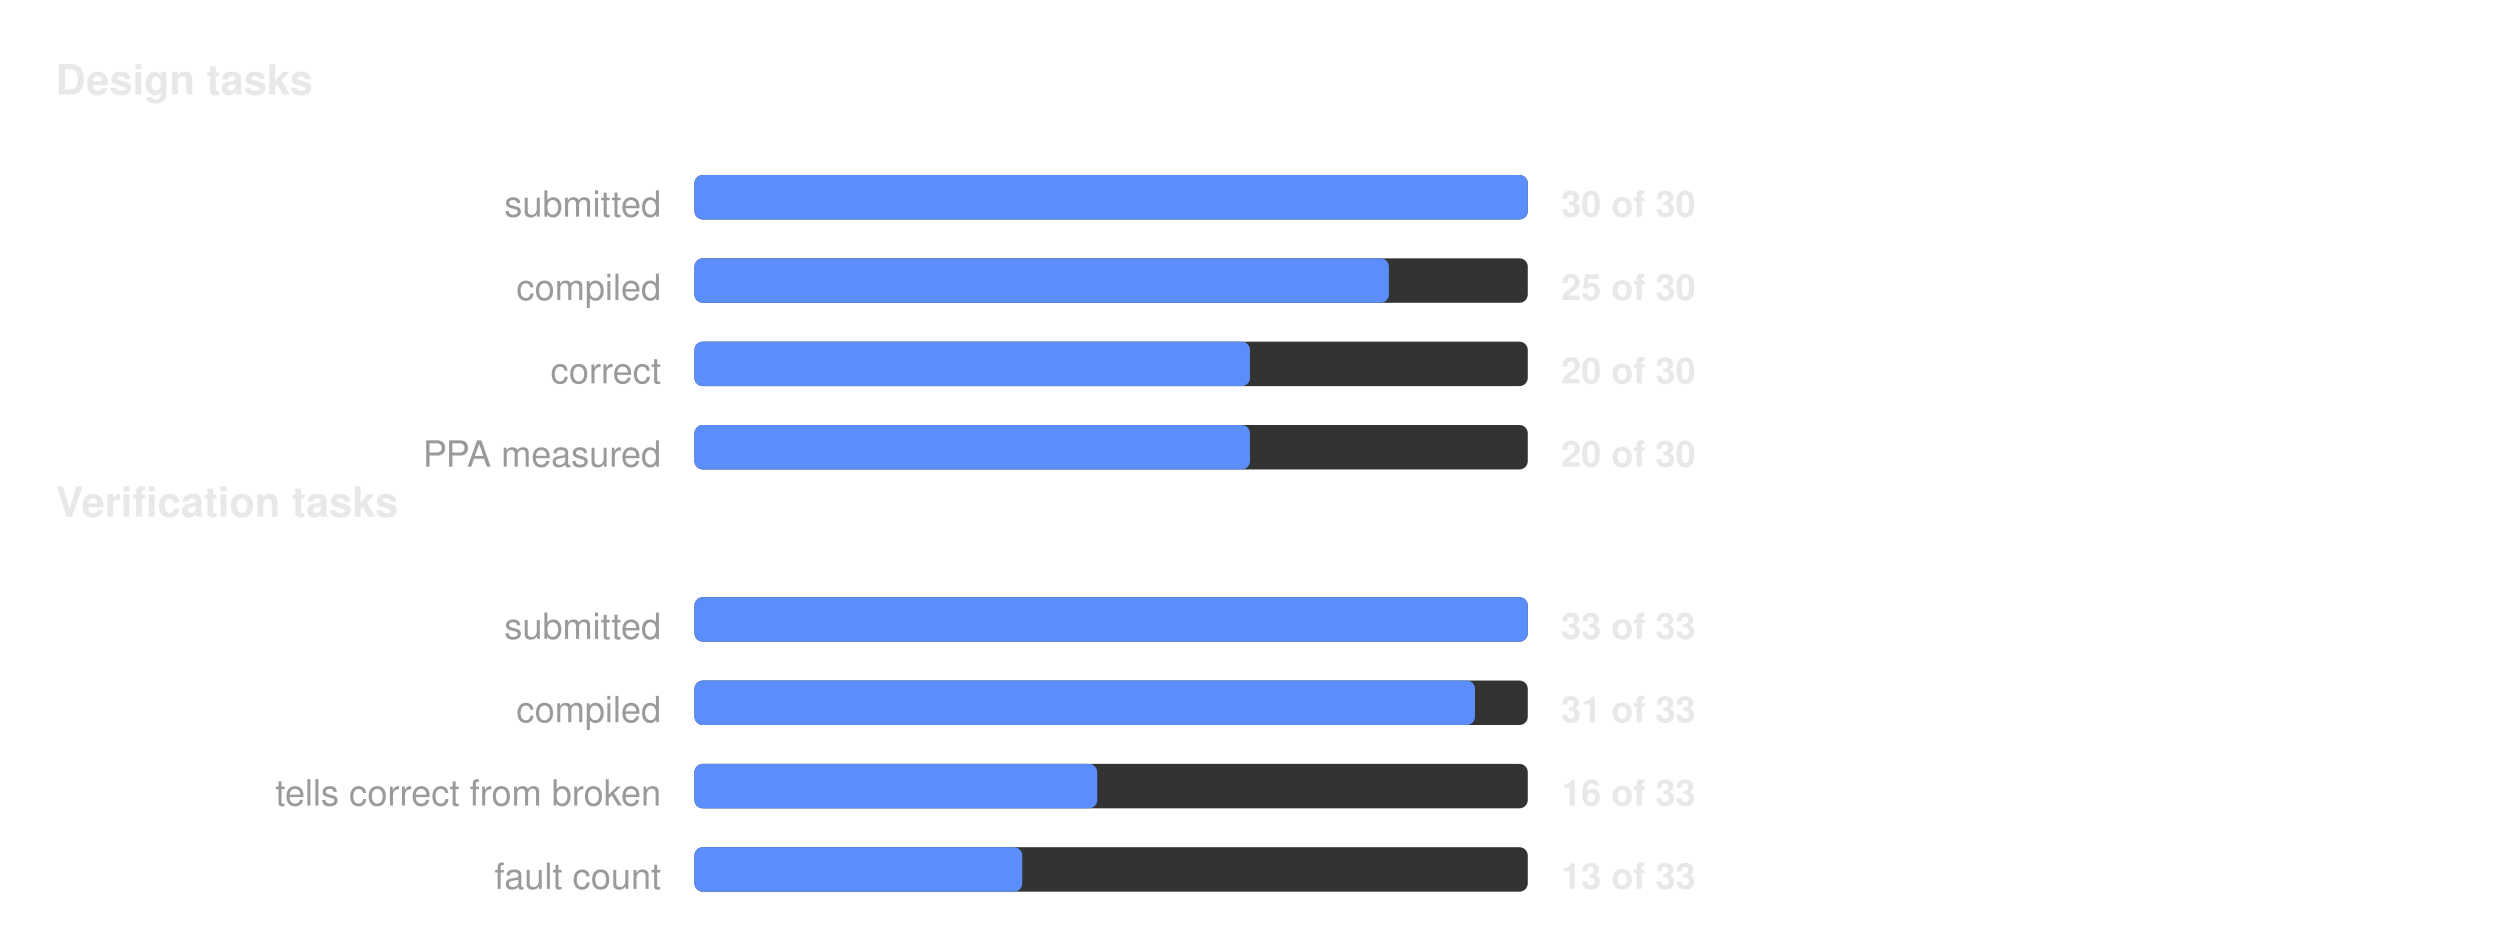
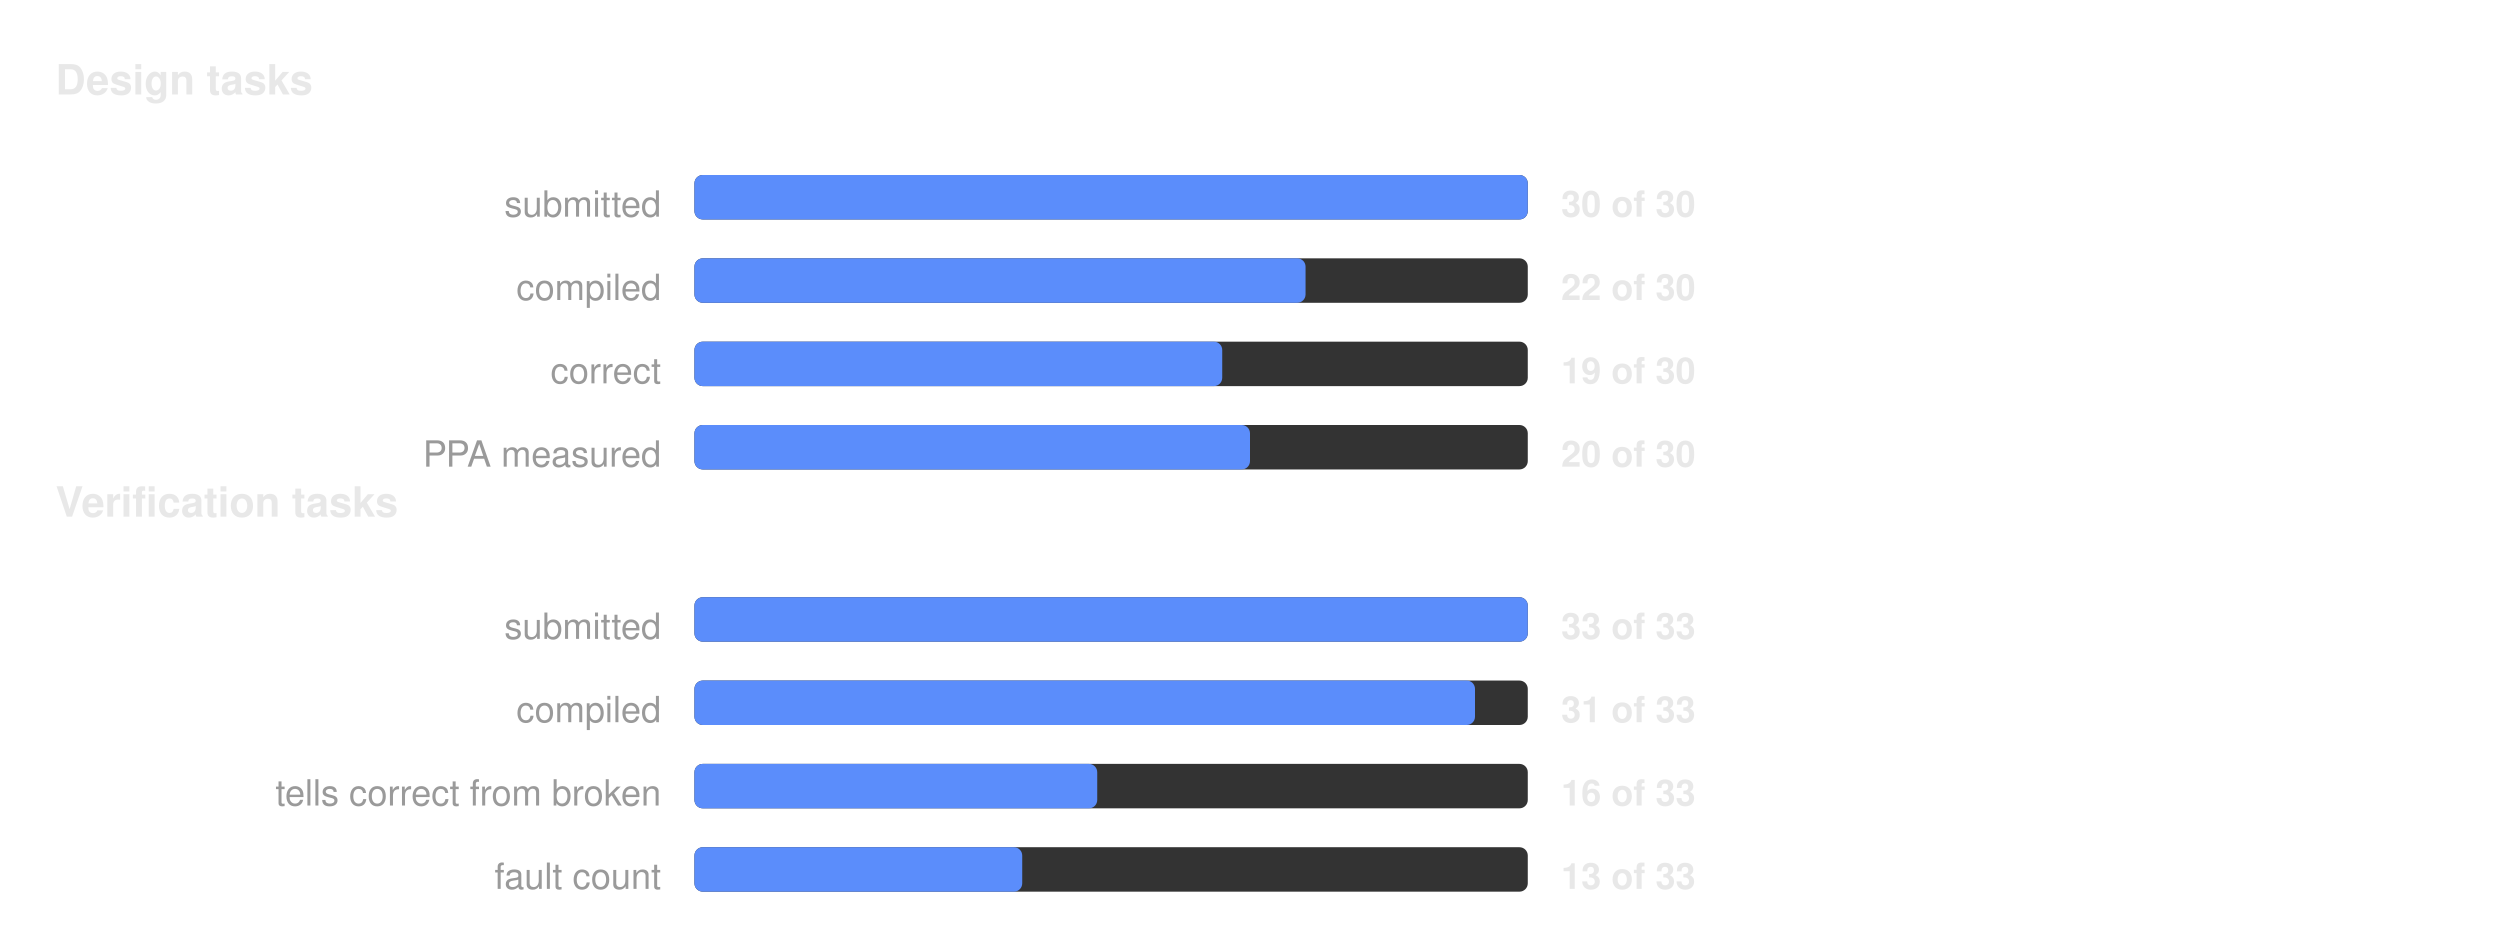
<svg xmlns="http://www.w3.org/2000/svg" viewBox="0 0 900 340" font-family="-apple-system,BlinkMacSystemFont,Segoe UI,Helvetica,Arial,sans-serif">
  <rect width="900" height="340" fill="none" />
  <text x="20" y="34" fill="#e8e8e8" font-size="15" font-weight="600">Design tasks</text>
  <text x="238" y="78" fill="#9a9a9a" font-size="13" text-anchor="end">submitted</text>
  <rect x="250" y="63" width="300" height="16" rx="3" fill="#333" />
  <rect x="250" y="63" width="300" height="16" rx="3" fill="#5b8dfb" />
  <text x="562" y="78" fill="#e8e8e8" font-size="13" font-weight="600">30 of 30</text>
  <text x="238" y="108" fill="#9a9a9a" font-size="13" text-anchor="end">compiled</text>
  <rect x="250" y="93" width="300" height="16" rx="3" fill="#333" />
-   <rect x="250" y="93" width="250" height="16" rx="3" fill="#5b8dfb" />
-   <text x="562" y="108" fill="#e8e8e8" font-size="13" font-weight="600">25 of 30</text>
+   <rect x="250" y="93" width="220" height="16" rx="3" fill="#5b8dfb" />
+   <text x="562" y="108" fill="#e8e8e8" font-size="13" font-weight="600">22 of 30</text>
  <text x="238" y="138" fill="#9a9a9a" font-size="13" text-anchor="end">correct</text>
  <rect x="250" y="123" width="300" height="16" rx="3" fill="#333" />
-   <rect x="250" y="123" width="200" height="16" rx="3" fill="#5b8dfb" />
-   <text x="562" y="138" fill="#e8e8e8" font-size="13" font-weight="600">20 of 30</text>
+   <rect x="250" y="123" width="190" height="16" rx="3" fill="#5b8dfb" />
+   <text x="562" y="138" fill="#e8e8e8" font-size="13" font-weight="600">19 of 30</text>
  <text x="238" y="168" fill="#9a9a9a" font-size="13" text-anchor="end">PPA measured</text>
  <rect x="250" y="153" width="300" height="16" rx="3" fill="#333" />
  <rect x="250" y="153" width="200" height="16" rx="3" fill="#5b8dfb" />
  <text x="562" y="168" fill="#e8e8e8" font-size="13" font-weight="600">20 of 30</text>
  <text x="20" y="186" fill="#e8e8e8" font-size="15" font-weight="600">Verification tasks</text>
  <text x="238" y="230" fill="#9a9a9a" font-size="13" text-anchor="end">submitted</text>
  <rect x="250" y="215" width="300" height="16" rx="3" fill="#333" />
  <rect x="250" y="215" width="300" height="16" rx="3" fill="#5b8dfb" />
  <text x="562" y="230" fill="#e8e8e8" font-size="13" font-weight="600">33 of 33</text>
  <text x="238" y="260" fill="#9a9a9a" font-size="13" text-anchor="end">compiled</text>
  <rect x="250" y="245" width="300" height="16" rx="3" fill="#333" />
  <rect x="250" y="245" width="281" height="16" rx="3" fill="#5b8dfb" />
  <text x="562" y="260" fill="#e8e8e8" font-size="13" font-weight="600">31 of 33</text>
  <text x="238" y="290" fill="#9a9a9a" font-size="13" text-anchor="end">tells correct from broken</text>
  <rect x="250" y="275" width="300" height="16" rx="3" fill="#333" />
  <rect x="250" y="275" width="145" height="16" rx="3" fill="#5b8dfb" />
  <text x="562" y="290" fill="#e8e8e8" font-size="13" font-weight="600">16 of 33</text>
  <text x="238" y="320" fill="#9a9a9a" font-size="13" text-anchor="end">fault count</text>
  <rect x="250" y="305" width="300" height="16" rx="3" fill="#333" />
  <rect x="250" y="305" width="118" height="16" rx="3" fill="#5b8dfb" />
  <text x="562" y="320" fill="#e8e8e8" font-size="13" font-weight="600">13 of 33</text>
</svg>
